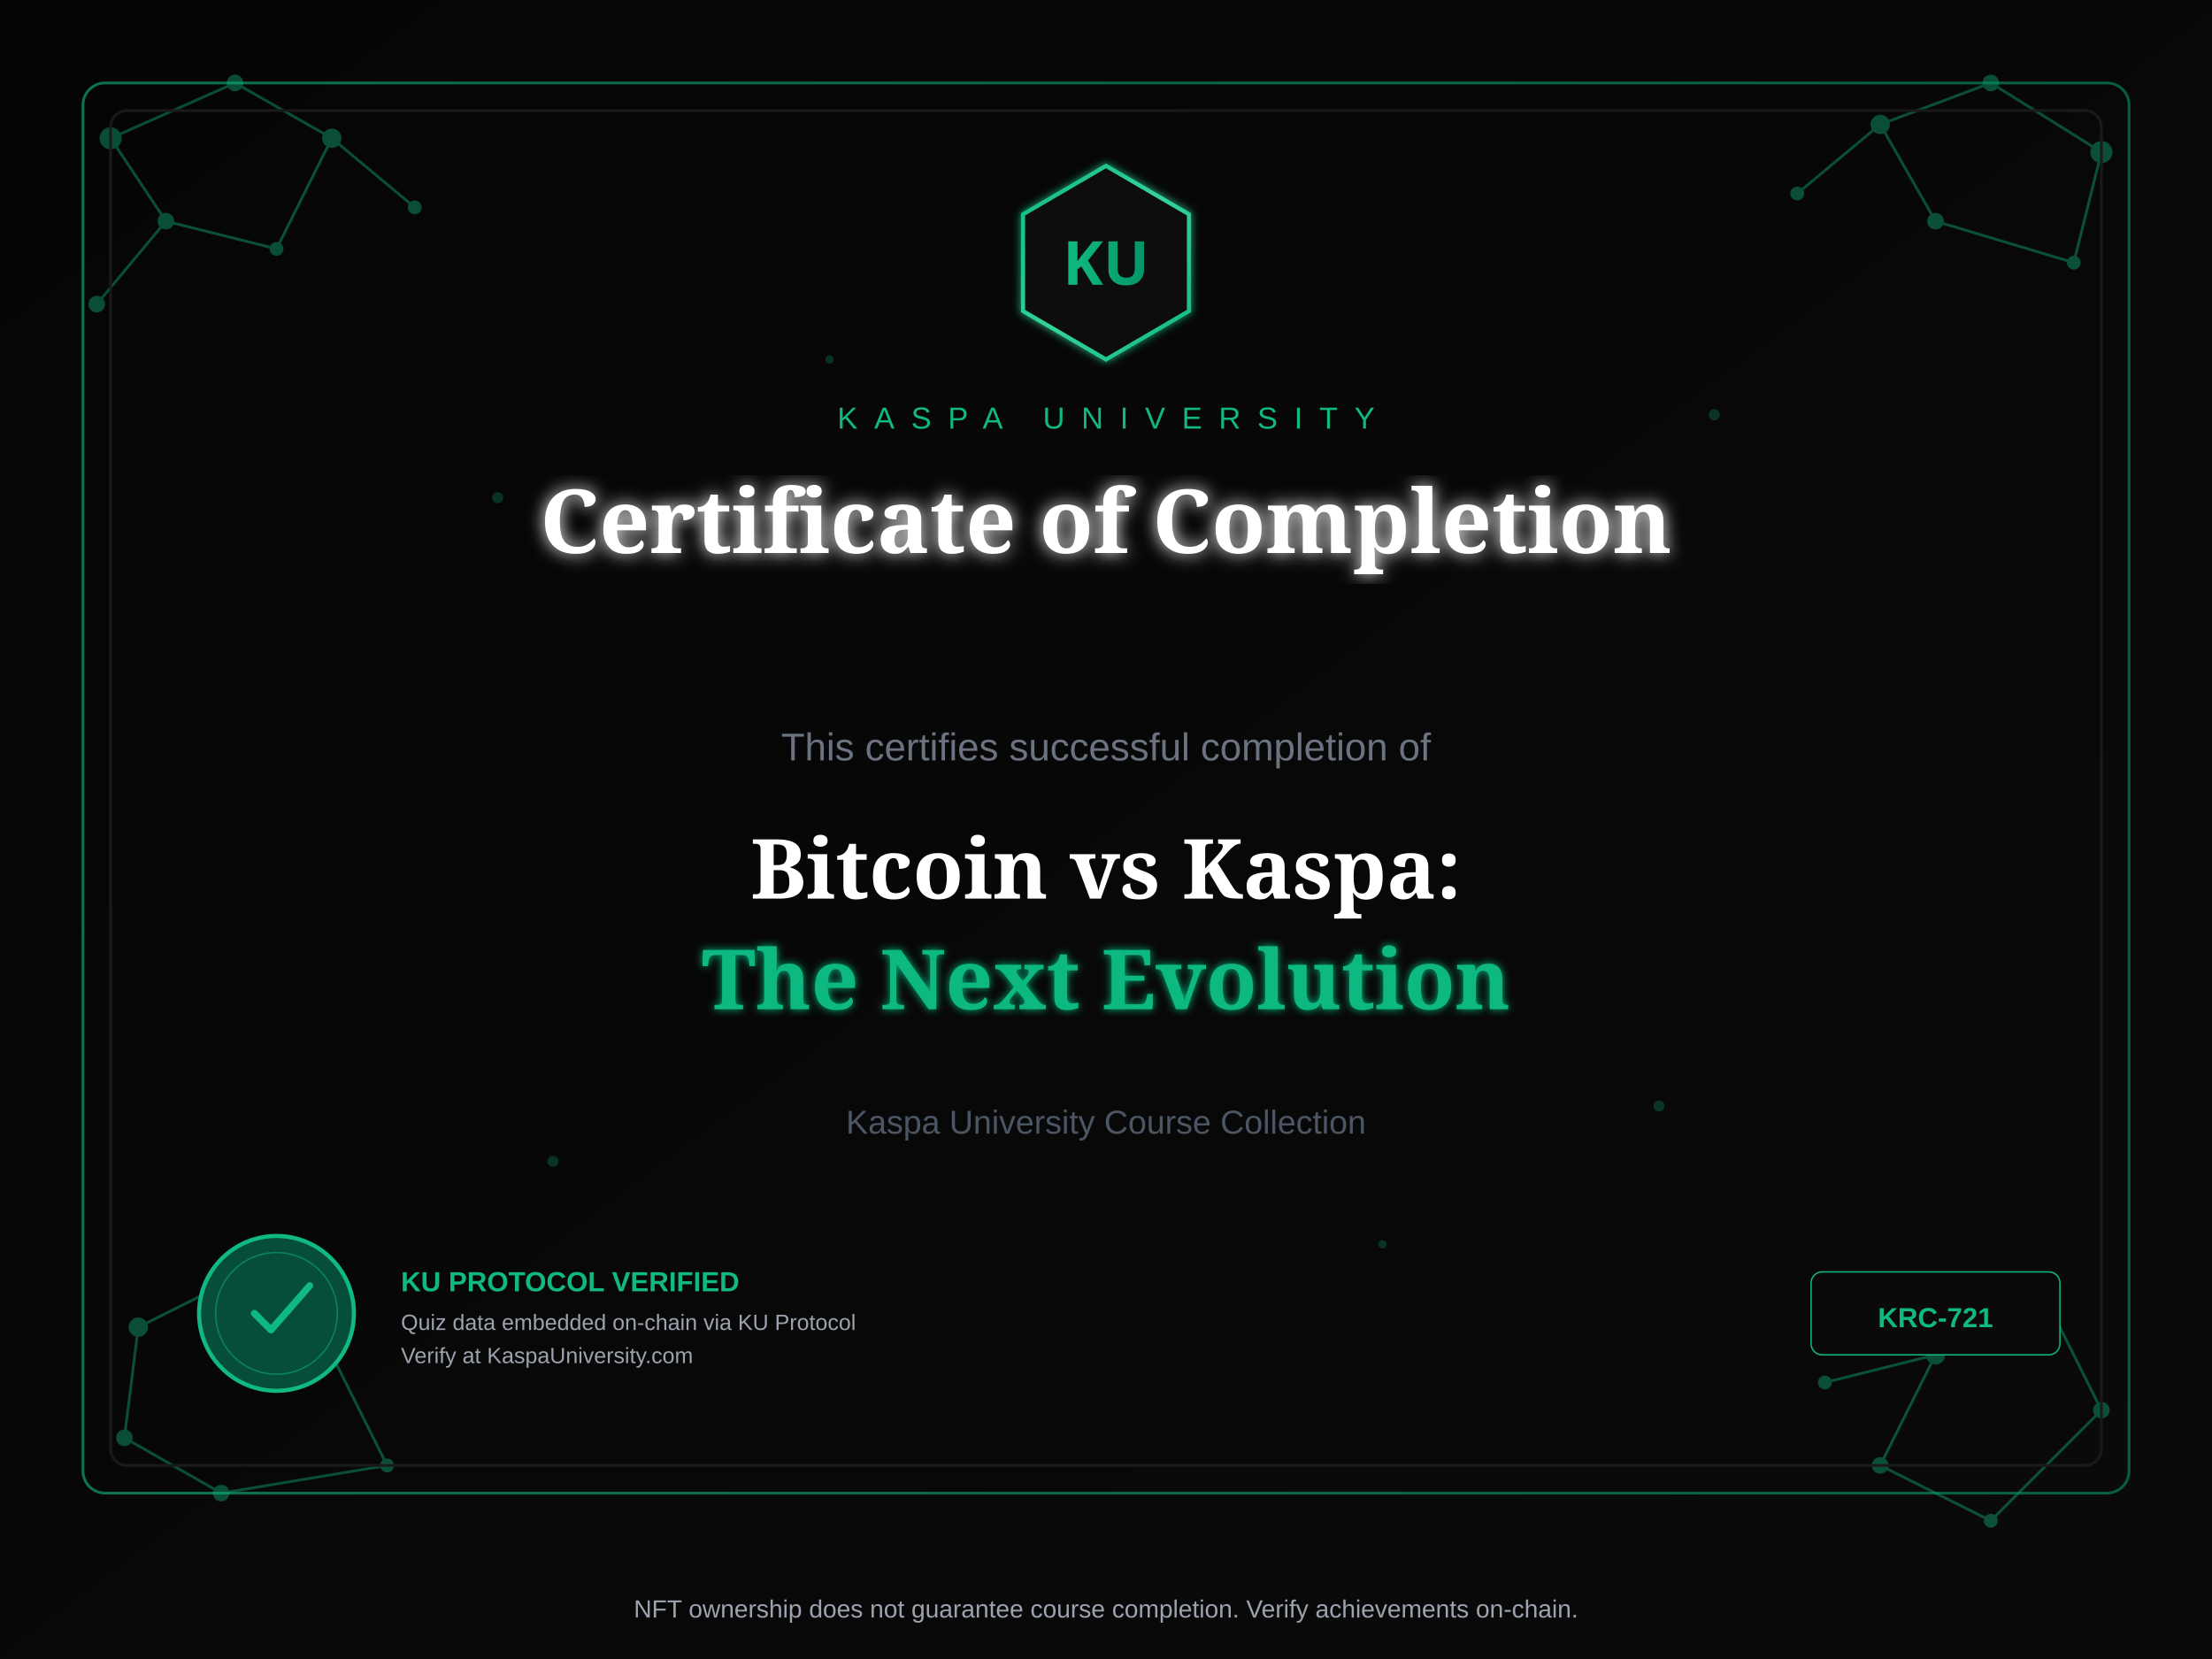
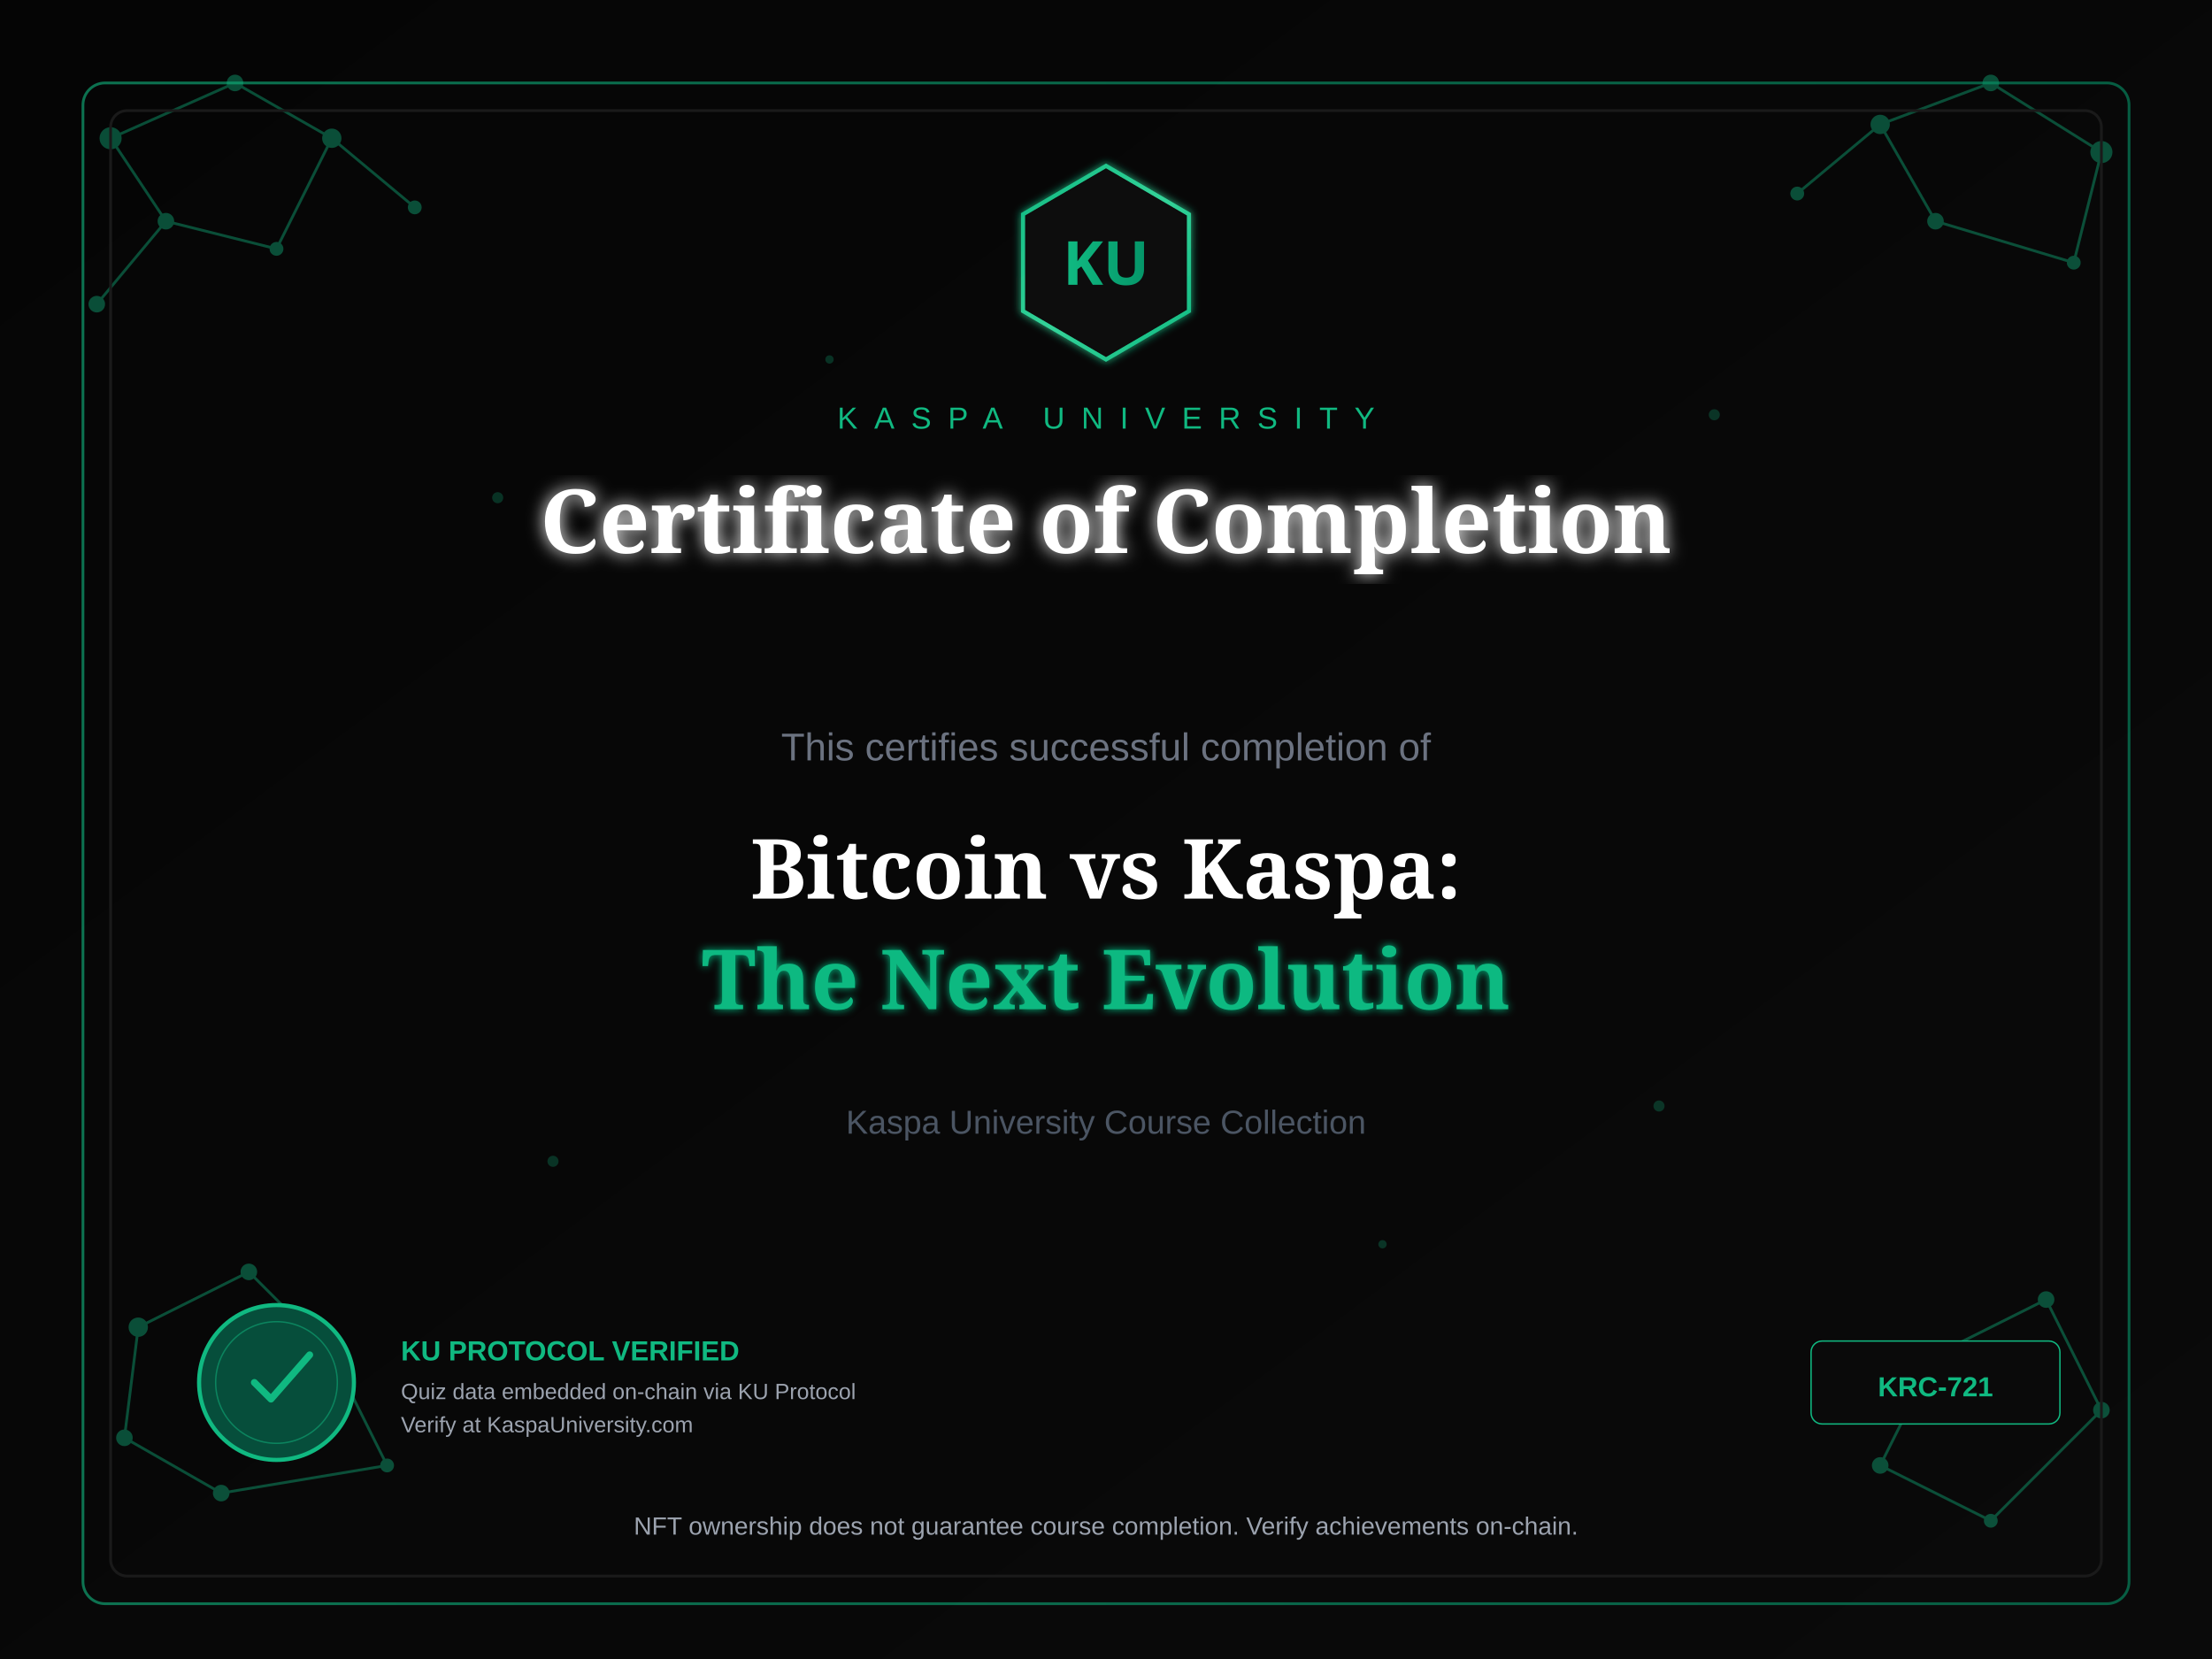
<svg xmlns="http://www.w3.org/2000/svg" viewBox="0 0 800 600" width="800" height="600">
  <defs>
    <linearGradient id="bg" x1="0%" y1="0%" x2="100%" y2="100%">
      <stop offset="0%" style="stop-color:#050505" />
      <stop offset="100%" style="stop-color:#0a0a0a" />
    </linearGradient>
    <linearGradient id="green" x1="0%" y1="0%" x2="100%" y2="0%">
      <stop offset="0%" style="stop-color:#10b981" />
      <stop offset="100%" style="stop-color:#059669" />
    </linearGradient>
    <linearGradient id="goldGreen" x1="0%" y1="0%" x2="100%" y2="100%">
      <stop offset="0%" style="stop-color:#10b981" />
      <stop offset="50%" style="stop-color:#34d399" />
      <stop offset="100%" style="stop-color:#10b981" />
    </linearGradient>
    <filter id="glow">
      <feGaussianBlur stdDeviation="3" result="coloredBlur" />
      <feMerge>
        <feMergeNode in="coloredBlur" />
        <feMergeNode in="SourceGraphic" />
      </feMerge>
    </filter>
    <filter id="softGlow">
      <feGaussianBlur stdDeviation="1.5" result="coloredBlur" />
      <feMerge>
        <feMergeNode in="coloredBlur" />
        <feMergeNode in="SourceGraphic" />
      </feMerge>
    </filter>
  </defs>
  <rect width="800" height="600" fill="url(#bg)" />
  <g opacity="0.4">
    <circle cx="40" cy="50" r="4" fill="#10b981" />
    <circle cx="85" cy="30" r="3" fill="#10b981" />
    <circle cx="60" cy="80" r="3" fill="#10b981" />
    <circle cx="120" cy="50" r="3.5" fill="#10b981" />
    <circle cx="100" cy="90" r="2.5" fill="#10b981" />
    <circle cx="35" cy="110" r="3" fill="#10b981" />
    <circle cx="150" cy="75" r="2.5" fill="#10b981" />
    <line x1="40" y1="50" x2="85" y2="30" stroke="#10b981" stroke-width="1" />
    <line x1="40" y1="50" x2="60" y2="80" stroke="#10b981" stroke-width="1" />
    <line x1="85" y1="30" x2="120" y2="50" stroke="#10b981" stroke-width="1" />
    <line x1="60" y1="80" x2="100" y2="90" stroke="#10b981" stroke-width="1" />
    <line x1="60" y1="80" x2="35" y2="110" stroke="#10b981" stroke-width="1" />
    <line x1="120" y1="50" x2="150" y2="75" stroke="#10b981" stroke-width="1" />
    <line x1="120" y1="50" x2="100" y2="90" stroke="#10b981" stroke-width="1" />
  </g>
  <g opacity="0.4">
    <circle cx="680" cy="45" r="3.5" fill="#10b981" />
    <circle cx="720" cy="30" r="3" fill="#10b981" />
    <circle cx="760" cy="55" r="4" fill="#10b981" />
    <circle cx="700" cy="80" r="3" fill="#10b981" />
    <circle cx="750" cy="95" r="2.5" fill="#10b981" />
    <circle cx="650" cy="70" r="2.5" fill="#10b981" />
    <line x1="680" y1="45" x2="720" y2="30" stroke="#10b981" stroke-width="1" />
    <line x1="720" y1="30" x2="760" y2="55" stroke="#10b981" stroke-width="1" />
    <line x1="680" y1="45" x2="700" y2="80" stroke="#10b981" stroke-width="1" />
    <line x1="760" y1="55" x2="750" y2="95" stroke="#10b981" stroke-width="1" />
    <line x1="700" y1="80" x2="750" y2="95" stroke="#10b981" stroke-width="1" />
    <line x1="680" y1="45" x2="650" y2="70" stroke="#10b981" stroke-width="1" />
  </g>
  <g opacity="0.4">
    <circle cx="50" cy="480" r="3.5" fill="#10b981" />
    <circle cx="90" cy="460" r="3" fill="#10b981" />
    <circle cx="45" cy="520" r="3" fill="#10b981" />
    <circle cx="120" cy="490" r="2.5" fill="#10b981" />
    <circle cx="80" cy="540" r="3" fill="#10b981" />
    <circle cx="140" cy="530" r="2.5" fill="#10b981" />
    <line x1="50" y1="480" x2="90" y2="460" stroke="#10b981" stroke-width="1" />
    <line x1="50" y1="480" x2="45" y2="520" stroke="#10b981" stroke-width="1" />
    <line x1="90" y1="460" x2="120" y2="490" stroke="#10b981" stroke-width="1" />
    <line x1="45" y1="520" x2="80" y2="540" stroke="#10b981" stroke-width="1" />
    <line x1="120" y1="490" x2="140" y2="530" stroke="#10b981" stroke-width="1" />
    <line x1="80" y1="540" x2="140" y2="530" stroke="#10b981" stroke-width="1" />
  </g>
  <g opacity="0.4">
    <circle cx="700" cy="490" r="3.5" fill="#10b981" />
    <circle cx="740" cy="470" r="3" fill="#10b981" />
    <circle cx="760" cy="510" r="3" fill="#10b981" />
    <circle cx="680" cy="530" r="3" fill="#10b981" />
    <circle cx="720" cy="550" r="2.5" fill="#10b981" />
    <circle cx="660" cy="500" r="2.5" fill="#10b981" />
    <line x1="700" y1="490" x2="740" y2="470" stroke="#10b981" stroke-width="1" />
    <line x1="740" y1="470" x2="760" y2="510" stroke="#10b981" stroke-width="1" />
    <line x1="700" y1="490" x2="680" y2="530" stroke="#10b981" stroke-width="1" />
    <line x1="760" y1="510" x2="720" y2="550" stroke="#10b981" stroke-width="1" />
    <line x1="680" y1="530" x2="720" y2="550" stroke="#10b981" stroke-width="1" />
    <line x1="700" y1="490" x2="660" y2="500" stroke="#10b981" stroke-width="1" />
  </g>
  <g opacity="0.25">
    <circle cx="180" cy="180" r="2" fill="#10b981" />
    <circle cx="620" cy="150" r="2" fill="#10b981" />
    <circle cx="200" cy="420" r="2" fill="#10b981" />
    <circle cx="600" cy="400" r="2" fill="#10b981" />
    <circle cx="300" cy="130" r="1.5" fill="#10b981" />
    <circle cx="500" cy="450" r="1.5" fill="#10b981" />
  </g>
-   <text x="400" y="585" text-anchor="middle" font-family="Arial, sans-serif" font-size="9" fill="#9ca3af">NFT ownership does not guarantee course completion. Verify achievements on-chain.</text>
-   <rect x="30" y="30" width="740" height="510" fill="none" stroke="url(#green)" stroke-width="1" rx="8" opacity="0.6" />
-   <rect x="40" y="40" width="720" height="490" fill="none" stroke="#1a1a1a" stroke-width="1" rx="6" />
+   <rect x="30" y="30" width="740" height="550" fill="none" stroke="url(#green)" stroke-width="1" rx="8" opacity="0.6" />
+   <rect x="40" y="40" width="720" height="530" fill="none" stroke="#1a1a1a" stroke-width="1" rx="6" />
  <g transform="translate(400, 95)">
    <polygon points="0,-35 30,-17.5 30,17.5 0,35 -30,17.5 -30,-17.5" fill="#0a0a0a" stroke="url(#goldGreen)" stroke-width="1.5" filter="url(#softGlow)" />
    <text x="0" y="8" text-anchor="middle" font-family="Arial Black, sans-serif" font-size="22" fill="url(#green)" font-weight="bold">KU</text>
  </g>
  <text x="400" y="155" text-anchor="middle" font-family="Arial, sans-serif" font-size="11" fill="#10b981" letter-spacing="6" font-weight="500">KASPA UNIVERSITY</text>
  <text x="400" y="200" text-anchor="middle" font-family="Georgia, serif" font-size="32" fill="#ffffff" font-weight="bold" filter="url(#glow)">Certificate of Completion</text>
  <line x1="200" y1="225" x2="600" y2="225" stroke="url(#green)" stroke-width="0.5" opacity="0.5" />
  <text x="400" y="275" text-anchor="middle" font-family="Arial, sans-serif" font-size="14" fill="#6b7280">This certifies successful completion of</text>
  <text x="400" y="325" text-anchor="middle" font-family="Georgia, serif" font-size="30" fill="#ffffff" font-weight="bold">Bitcoin vs Kaspa:</text>
  <text x="400" y="365" text-anchor="middle" font-family="Georgia, serif" font-size="30" fill="#10b981" font-weight="bold" filter="url(#softGlow)">The Next Evolution</text>
  <text x="400" y="410" text-anchor="middle" font-family="Arial, sans-serif" font-size="12" fill="#4b5563">Kaspa University Course Collection</text>
-   <g transform="translate(100, 475)">
+   <g transform="translate(100, 500)">
    <circle cx="0" cy="0" r="28" fill="#064e3b" stroke="#10b981" stroke-width="1.5" />
    <circle cx="0" cy="0" r="22" fill="none" stroke="#10b981" stroke-width="0.5" opacity="0.5" />
    <path d="M-8 0l6 6l14-16" stroke="#10b981" stroke-width="2.5" fill="none" stroke-linecap="round" stroke-linejoin="round" />
  </g>
-   <text x="145" y="467" font-family="Arial, sans-serif" font-size="10" fill="#10b981" font-weight="bold">KU PROTOCOL VERIFIED</text>
-   <text x="145" y="481" font-family="Arial, sans-serif" font-size="8" fill="#9ca3af">Quiz data embedded on-chain via KU Protocol</text>
-   <text x="145" y="493" font-family="Arial, sans-serif" font-size="8" fill="#9ca3af">Verify at KaspaUniversity.com</text>
-   <g transform="translate(700, 475)">
+   <text x="145" y="492" font-family="Arial, sans-serif" font-size="10" fill="#10b981" font-weight="bold">KU PROTOCOL VERIFIED</text>
+   <text x="145" y="506" font-family="Arial, sans-serif" font-size="8" fill="#9ca3af">Quiz data embedded on-chain via KU Protocol</text>
+   <text x="145" y="518" font-family="Arial, sans-serif" font-size="8" fill="#9ca3af">Verify at KaspaUniversity.com</text>
+   <g transform="translate(700, 500)">
    <rect x="-45" y="-15" width="90" height="30" rx="4" fill="#0a0a0a" stroke="#10b981" stroke-width="0.5" />
    <text x="0" y="5" text-anchor="middle" font-family="Arial, sans-serif" font-size="10" fill="#10b981" font-weight="bold">KRC-721</text>
  </g>
+   <text x="400" y="555" text-anchor="middle" font-family="Arial, sans-serif" font-size="9" fill="#9ca3af">NFT ownership does not guarantee course completion. Verify achievements on-chain.</text>
</svg>
